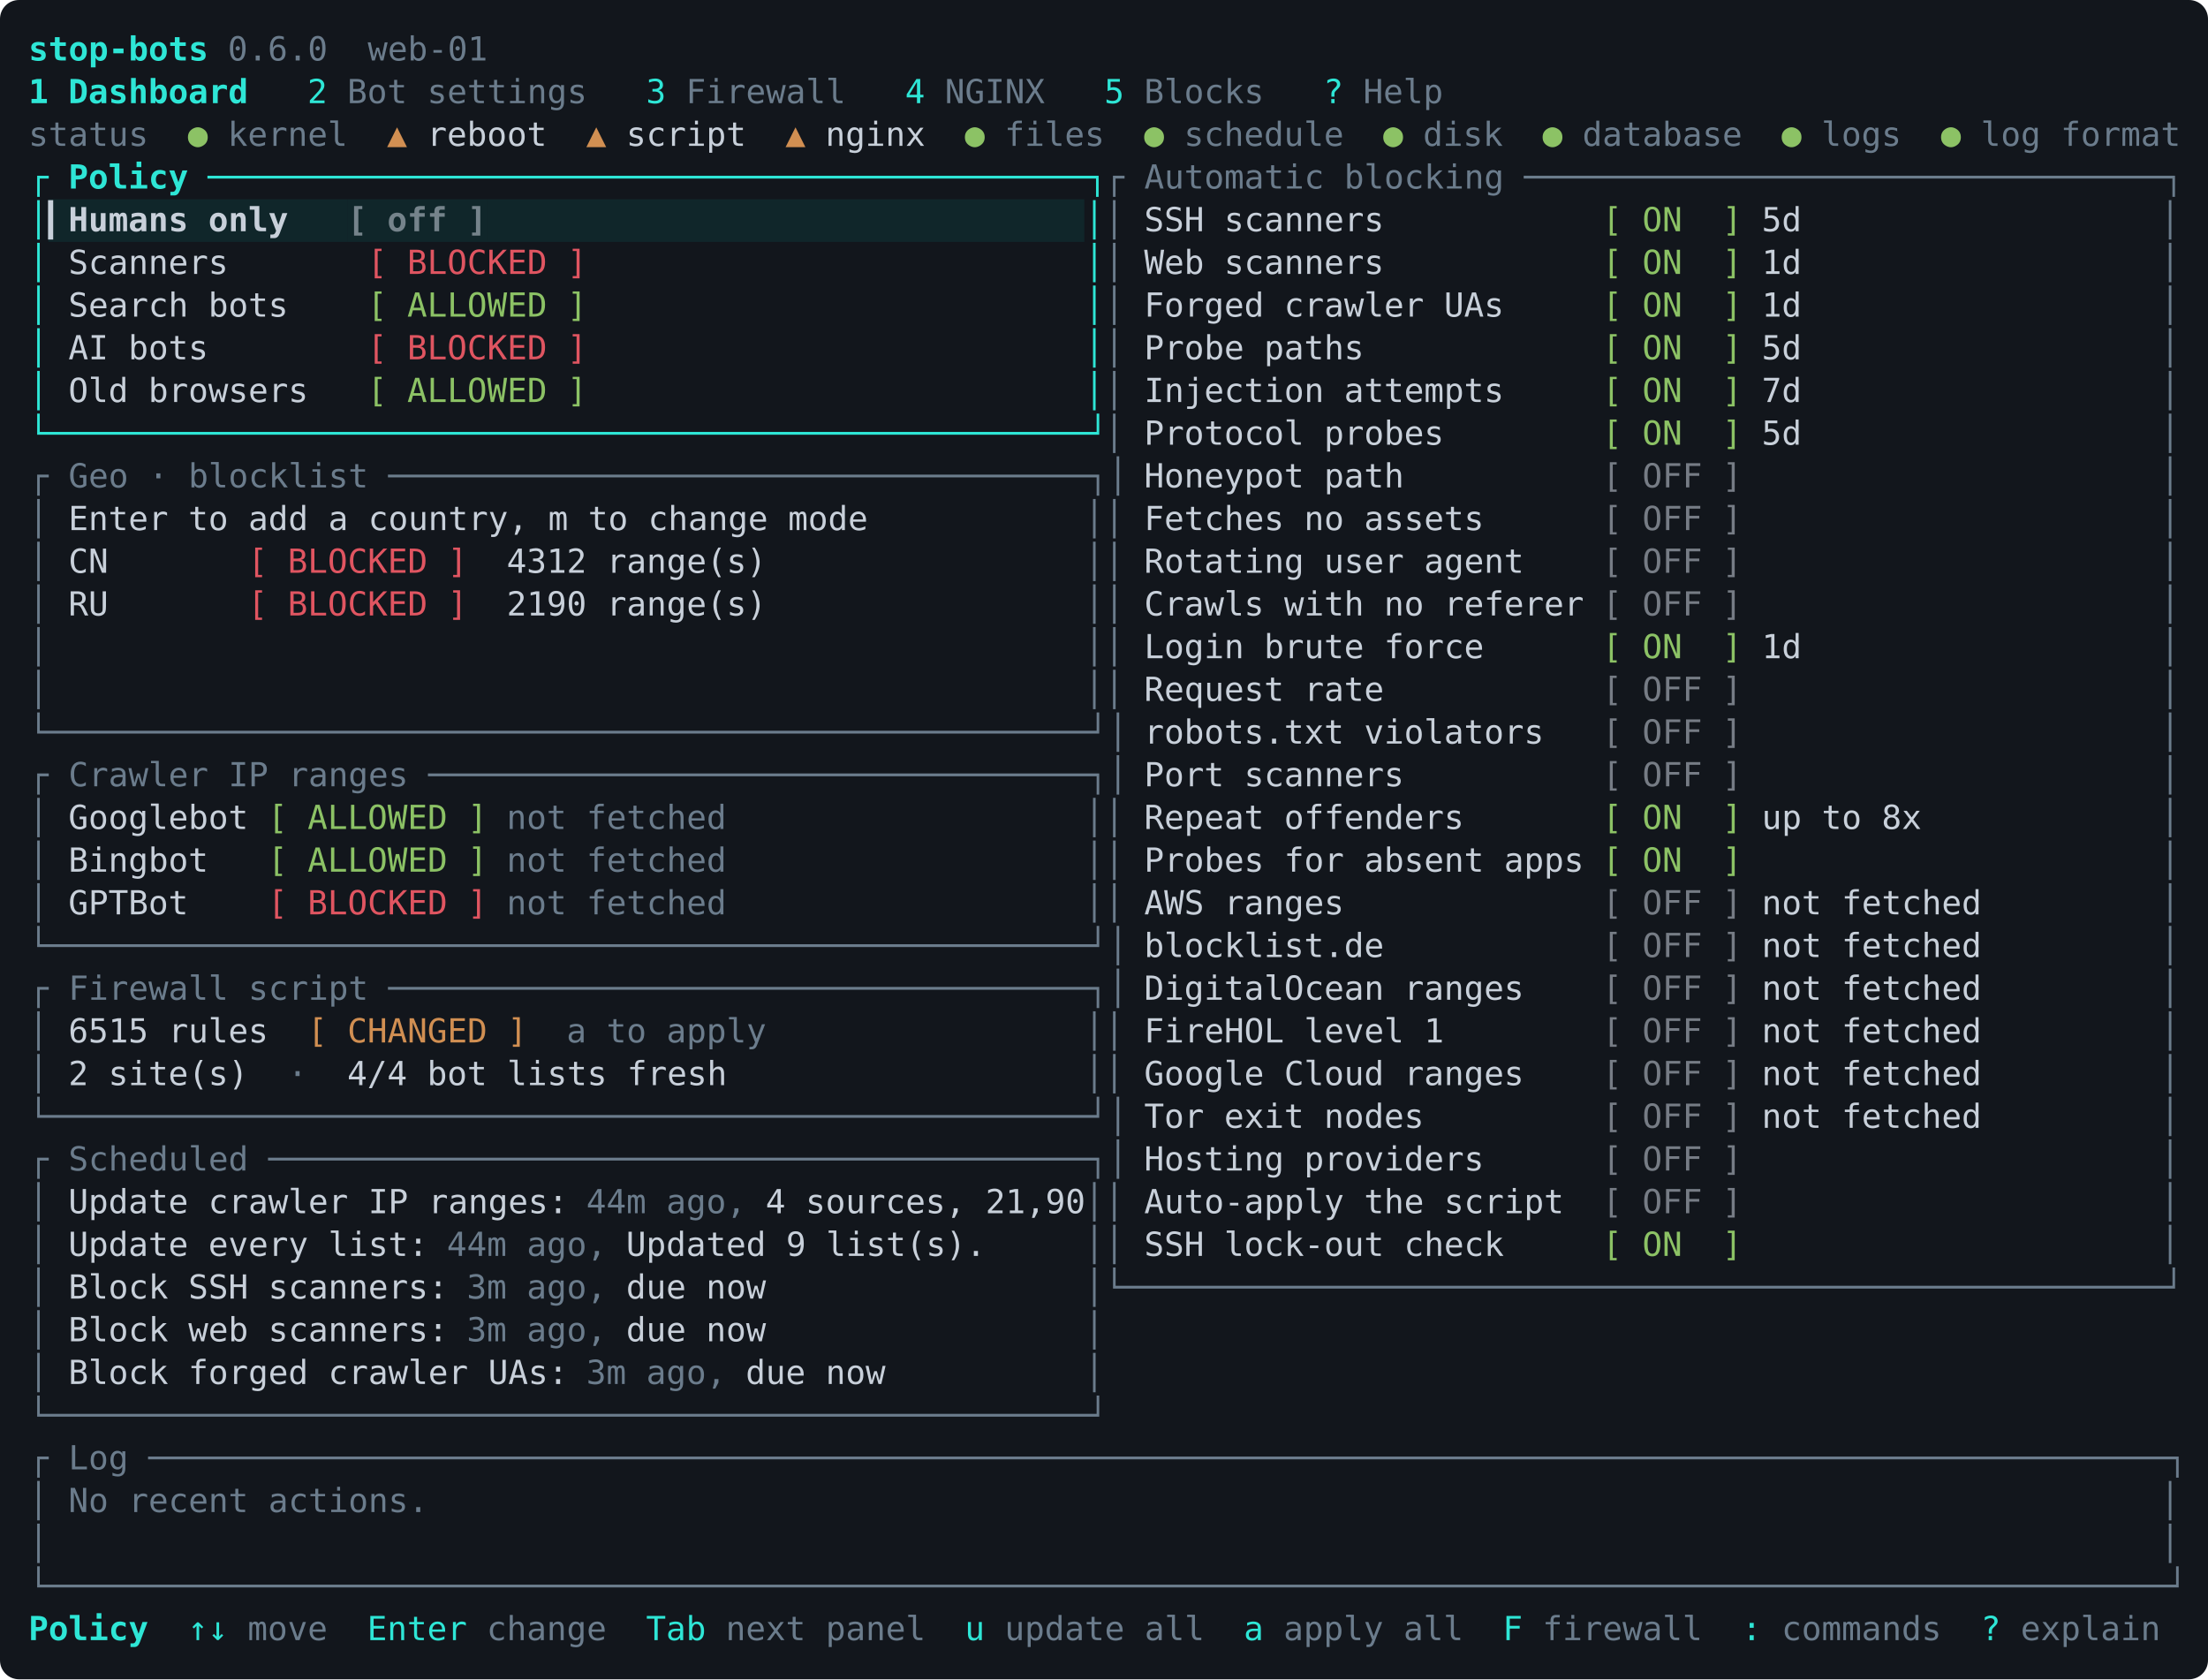
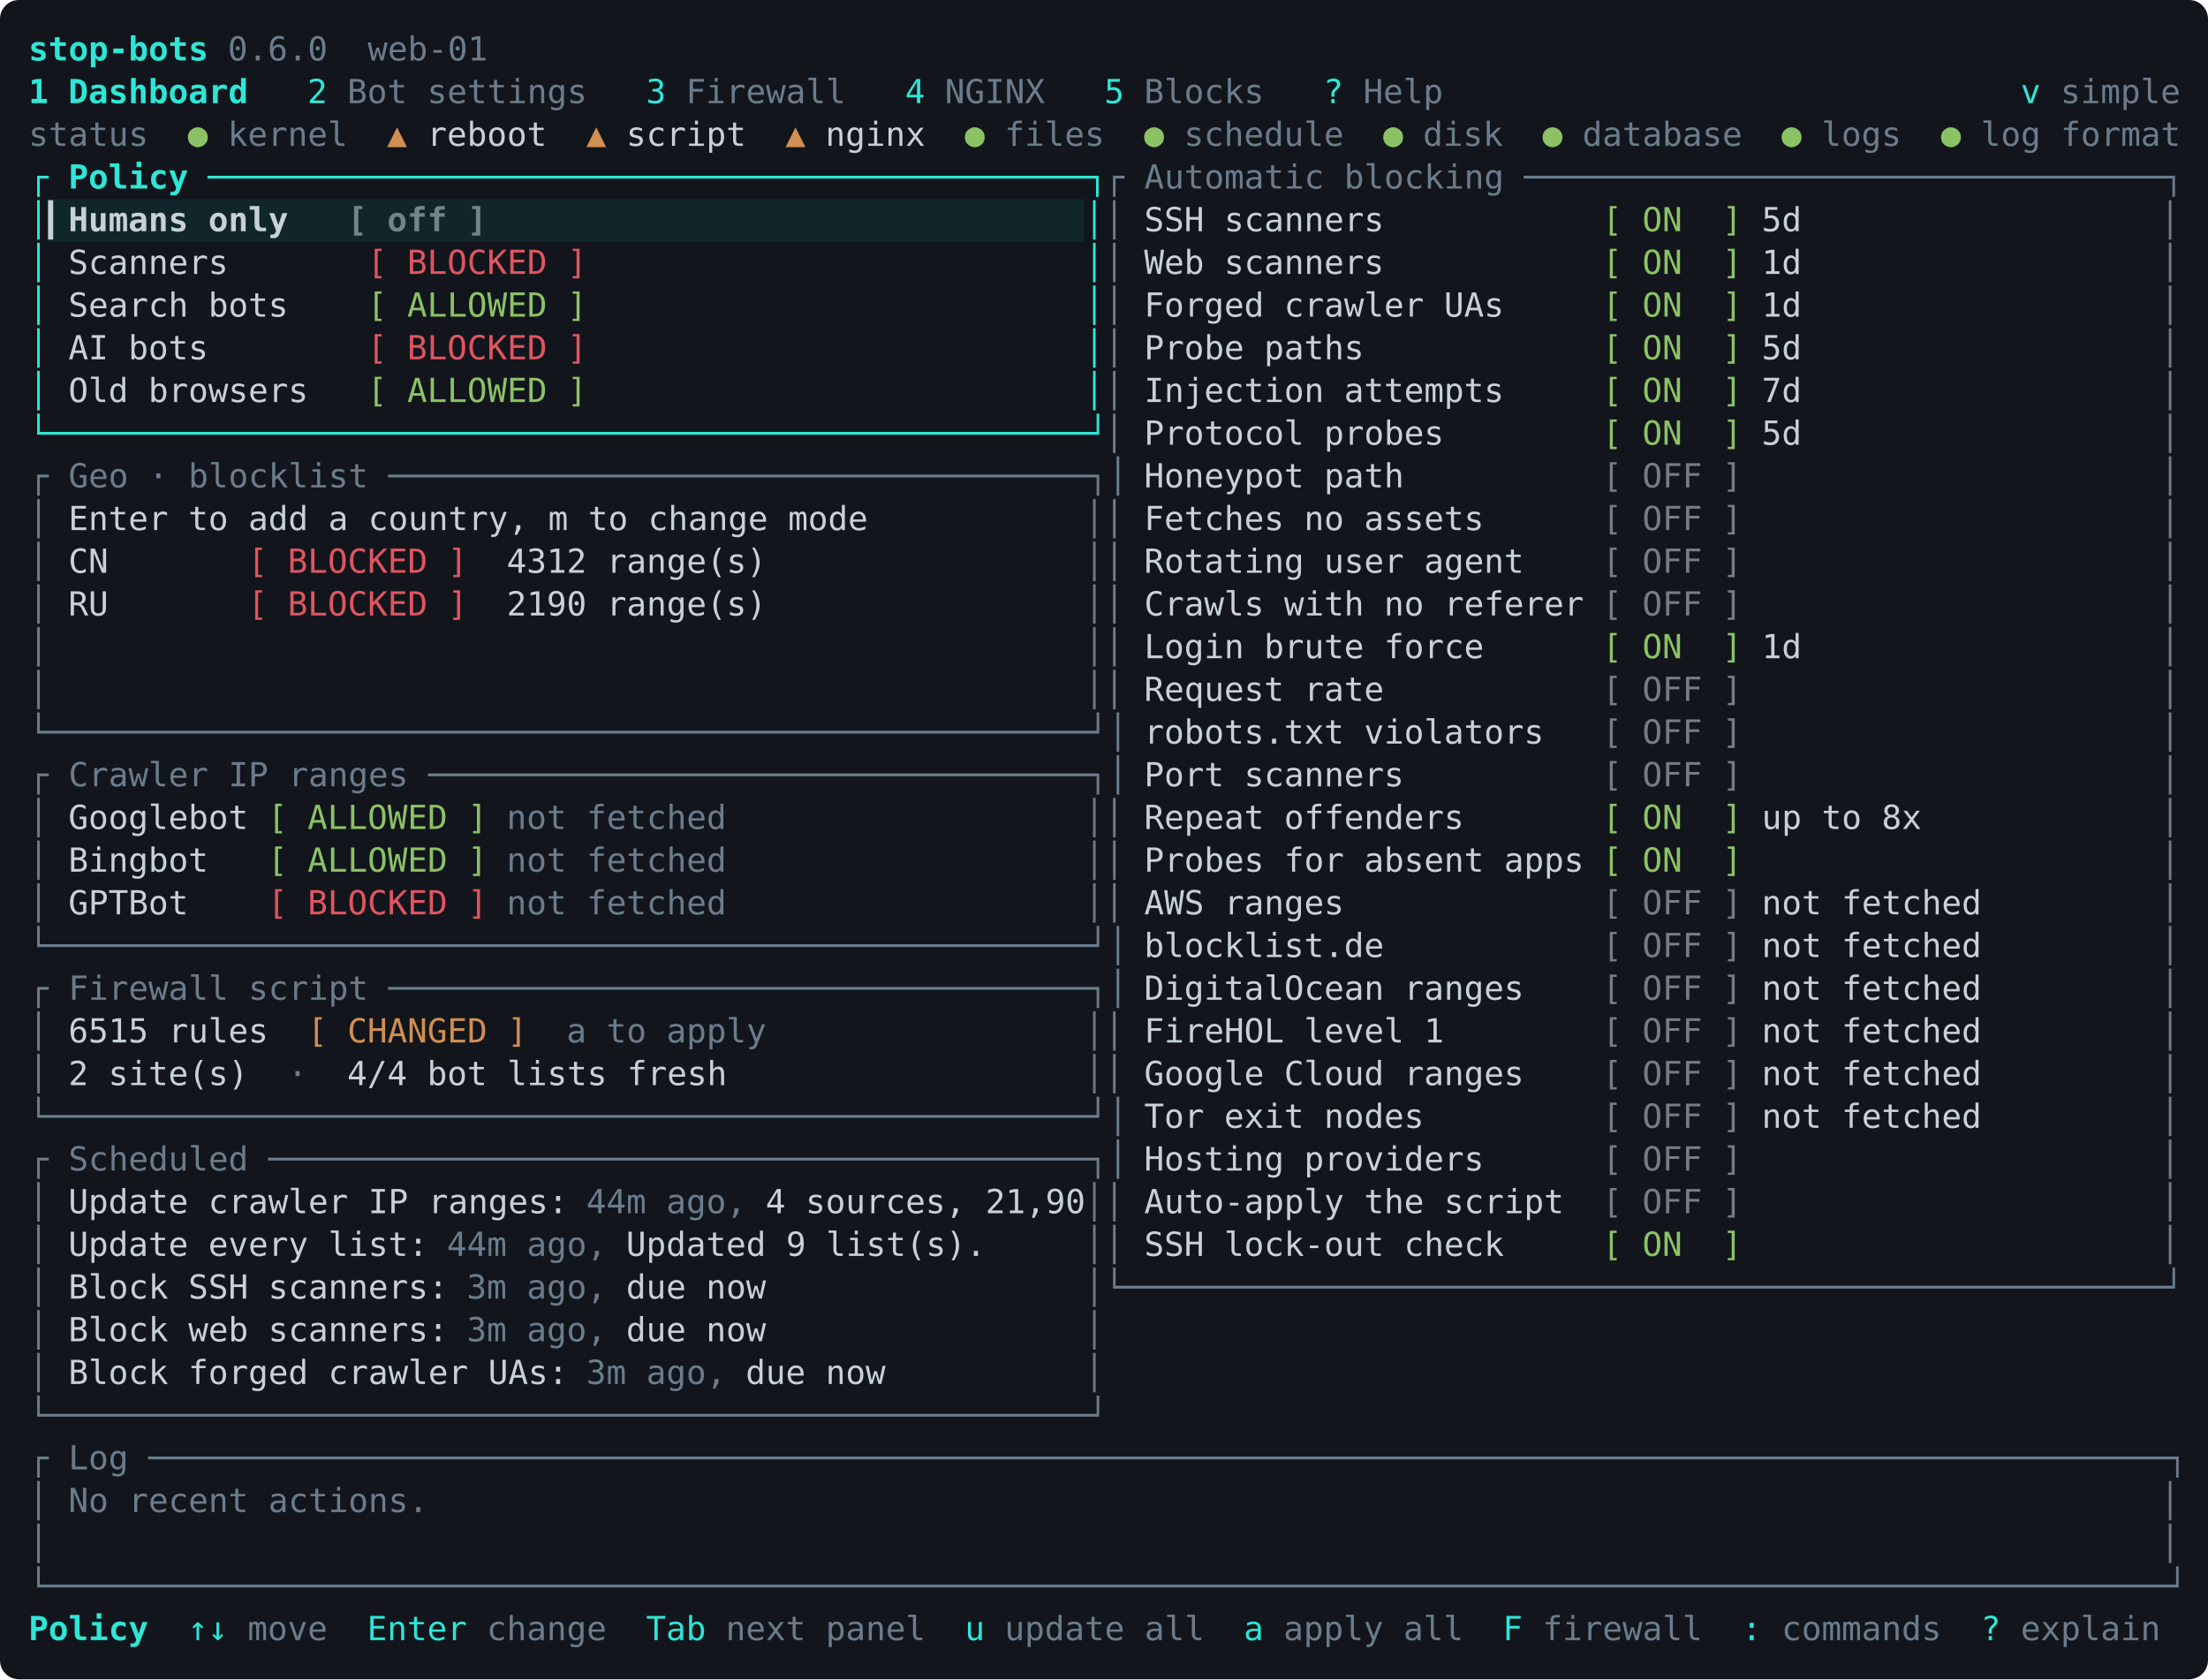
<svg xmlns="http://www.w3.org/2000/svg" viewBox="0 0 931 708" width="931" height="708" font-family="ui-monospace,SFMono-Regular,Menlo,Consolas,'DejaVu Sans Mono',monospace" font-size="14">
  <rect width="100%" height="100%" rx="8" fill="#12161c" />
  <rect x="20.4" y="84.0" width="126.0" height="18.0" fill="#10262a" />
  <rect x="146.4" y="84.0" width="58.8" height="18.0" fill="#10262a" />
  <rect x="205.2" y="84.0" width="252.0" height="18.0" fill="#10262a" />
  <text x="12.0" y="25.5" fill="#2ee6d6" textLength="75.6" lengthAdjust="spacingAndGlyphs" xml:space="preserve" font-weight="bold">stop-bots</text>
  <text x="87.6" y="25.5" fill="#6b7c8c" textLength="117.6" lengthAdjust="spacingAndGlyphs" xml:space="preserve"> 0.6.0  web-01</text>
  <text x="12.0" y="43.5" fill="#2ee6d6" textLength="8.4" lengthAdjust="spacingAndGlyphs" xml:space="preserve" font-weight="bold">1</text>
  <text x="28.8" y="43.5" fill="#2ee6d6" textLength="75.6" lengthAdjust="spacingAndGlyphs" xml:space="preserve" font-weight="bold">Dashboard</text>
  <text x="129.6" y="43.5" fill="#2ee6d6" textLength="8.4" lengthAdjust="spacingAndGlyphs" xml:space="preserve">2</text>
  <text x="146.4" y="43.5" fill="#6b7c8c" textLength="100.8" lengthAdjust="spacingAndGlyphs" xml:space="preserve">Bot settings</text>
  <text x="272.4" y="43.5" fill="#2ee6d6" textLength="8.4" lengthAdjust="spacingAndGlyphs" xml:space="preserve">3</text>
  <text x="289.2" y="43.5" fill="#6b7c8c" textLength="67.2" lengthAdjust="spacingAndGlyphs" xml:space="preserve">Firewall</text>
  <text x="381.6" y="43.5" fill="#2ee6d6" textLength="8.4" lengthAdjust="spacingAndGlyphs" xml:space="preserve">4</text>
  <text x="398.4" y="43.5" fill="#6b7c8c" textLength="42.0" lengthAdjust="spacingAndGlyphs" xml:space="preserve">NGINX</text>
  <text x="465.6" y="43.5" fill="#2ee6d6" textLength="8.4" lengthAdjust="spacingAndGlyphs" xml:space="preserve">5</text>
  <text x="482.4" y="43.5" fill="#6b7c8c" textLength="50.4" lengthAdjust="spacingAndGlyphs" xml:space="preserve">Blocks</text>
  <text x="558.0" y="43.5" fill="#2ee6d6" textLength="8.4" lengthAdjust="spacingAndGlyphs" xml:space="preserve">?</text>
  <text x="574.8" y="43.5" fill="#6b7c8c" textLength="33.6" lengthAdjust="spacingAndGlyphs" xml:space="preserve">Help</text>
+   <text x="852.0" y="43.5" fill="#2ee6d6" textLength="8.4" lengthAdjust="spacingAndGlyphs" xml:space="preserve">v</text>
+   <text x="860.4" y="43.5" fill="#6b7c8c" textLength="58.8" lengthAdjust="spacingAndGlyphs" xml:space="preserve"> simple</text>
  <text x="12.0" y="61.5" fill="#6b7c8c" textLength="50.4" lengthAdjust="spacingAndGlyphs" xml:space="preserve">status</text>
  <text x="79.2" y="61.5" fill="#8cc265" textLength="8.4" lengthAdjust="spacingAndGlyphs" xml:space="preserve">●</text>
  <text x="96.0" y="61.5" fill="#6b7c8c" textLength="50.4" lengthAdjust="spacingAndGlyphs" xml:space="preserve">kernel</text>
  <text x="163.2" y="61.5" fill="#d18f52" textLength="8.4" lengthAdjust="spacingAndGlyphs" xml:space="preserve">▲</text>
  <text x="171.6" y="61.5" fill="#c8d0da" textLength="75.6" lengthAdjust="spacingAndGlyphs" xml:space="preserve"> reboot  </text>
  <text x="247.2" y="61.5" fill="#d18f52" textLength="8.4" lengthAdjust="spacingAndGlyphs" xml:space="preserve">▲</text>
  <text x="255.6" y="61.5" fill="#c8d0da" textLength="75.6" lengthAdjust="spacingAndGlyphs" xml:space="preserve"> script  </text>
  <text x="331.2" y="61.5" fill="#d18f52" textLength="8.4" lengthAdjust="spacingAndGlyphs" xml:space="preserve">▲</text>
  <text x="339.6" y="61.5" fill="#c8d0da" textLength="67.2" lengthAdjust="spacingAndGlyphs" xml:space="preserve"> nginx  </text>
  <text x="406.8" y="61.5" fill="#8cc265" textLength="8.4" lengthAdjust="spacingAndGlyphs" xml:space="preserve">●</text>
  <text x="423.6" y="61.5" fill="#6b7c8c" textLength="42.0" lengthAdjust="spacingAndGlyphs" xml:space="preserve">files</text>
  <text x="482.4" y="61.5" fill="#8cc265" textLength="8.4" lengthAdjust="spacingAndGlyphs" xml:space="preserve">●</text>
  <text x="499.2" y="61.5" fill="#6b7c8c" textLength="67.2" lengthAdjust="spacingAndGlyphs" xml:space="preserve">schedule</text>
  <text x="583.2" y="61.5" fill="#8cc265" textLength="8.4" lengthAdjust="spacingAndGlyphs" xml:space="preserve">●</text>
  <text x="600.0" y="61.5" fill="#6b7c8c" textLength="33.6" lengthAdjust="spacingAndGlyphs" xml:space="preserve">disk</text>
  <text x="650.4" y="61.5" fill="#8cc265" textLength="8.4" lengthAdjust="spacingAndGlyphs" xml:space="preserve">●</text>
  <text x="667.2" y="61.5" fill="#6b7c8c" textLength="67.2" lengthAdjust="spacingAndGlyphs" xml:space="preserve">database</text>
  <text x="751.2" y="61.5" fill="#8cc265" textLength="8.4" lengthAdjust="spacingAndGlyphs" xml:space="preserve">●</text>
  <text x="768.0" y="61.5" fill="#6b7c8c" textLength="33.6" lengthAdjust="spacingAndGlyphs" xml:space="preserve">logs</text>
  <text x="818.4" y="61.5" fill="#8cc265" textLength="8.4" lengthAdjust="spacingAndGlyphs" xml:space="preserve">●</text>
  <text x="835.2" y="61.5" fill="#6b7c8c" textLength="84.0" lengthAdjust="spacingAndGlyphs" xml:space="preserve">log format</text>
  <text x="12.0" y="79.5" fill="#2ee6d6" textLength="8.4" lengthAdjust="spacingAndGlyphs" xml:space="preserve">┌</text>
  <text x="20.4" y="79.5" fill="#2ee6d6" textLength="67.2" lengthAdjust="spacingAndGlyphs" xml:space="preserve" font-weight="bold"> Policy </text>
  <text x="87.6" y="79.5" fill="#2ee6d6" textLength="378.0" lengthAdjust="spacingAndGlyphs" xml:space="preserve">────────────────────────────────────────────┐</text>
  <text x="465.6" y="79.5" fill="#6b7c8c" textLength="453.6" lengthAdjust="spacingAndGlyphs" xml:space="preserve">┌ Automatic blocking ────────────────────────────────┐</text>
  <text x="12.0" y="97.5" fill="#2ee6d6" textLength="8.4" lengthAdjust="spacingAndGlyphs" xml:space="preserve">│</text>
  <text x="20.4" y="97.5" fill="#c8d0da" textLength="126.0" lengthAdjust="spacingAndGlyphs" xml:space="preserve" font-weight="bold">▎Humans only   </text>
  <text x="146.4" y="97.5" fill="#c8d0da" textLength="58.8" lengthAdjust="spacingAndGlyphs" xml:space="preserve" font-weight="bold" opacity="0.55">[ off ]</text>
  <text x="457.2" y="97.5" fill="#2ee6d6" textLength="8.4" lengthAdjust="spacingAndGlyphs" xml:space="preserve">│</text>
  <text x="465.6" y="97.5" fill="#6b7c8c" textLength="8.4" lengthAdjust="spacingAndGlyphs" xml:space="preserve">│</text>
  <text x="474.0" y="97.5" fill="#c8d0da" textLength="201.6" lengthAdjust="spacingAndGlyphs" xml:space="preserve"> SSH scanners           </text>
  <text x="675.6" y="97.5" fill="#8cc265" textLength="58.8" lengthAdjust="spacingAndGlyphs" xml:space="preserve">[ ON  ]</text>
  <text x="734.4" y="97.5" fill="#c8d0da" textLength="176.4" lengthAdjust="spacingAndGlyphs" xml:space="preserve"> 5d                  </text>
  <text x="910.8" y="97.5" fill="#6b7c8c" textLength="8.4" lengthAdjust="spacingAndGlyphs" xml:space="preserve">│</text>
  <text x="12.0" y="115.5" fill="#2ee6d6" textLength="8.4" lengthAdjust="spacingAndGlyphs" xml:space="preserve">│</text>
  <text x="20.4" y="115.5" fill="#c8d0da" textLength="126.0" lengthAdjust="spacingAndGlyphs" xml:space="preserve"> Scanners      </text>
  <text x="146.4" y="115.5" fill="#e05561" textLength="109.2" lengthAdjust="spacingAndGlyphs" xml:space="preserve"> [ BLOCKED ] </text>
  <text x="457.2" y="115.5" fill="#2ee6d6" textLength="8.4" lengthAdjust="spacingAndGlyphs" xml:space="preserve">│</text>
  <text x="465.6" y="115.5" fill="#6b7c8c" textLength="8.4" lengthAdjust="spacingAndGlyphs" xml:space="preserve">│</text>
  <text x="474.0" y="115.5" fill="#c8d0da" textLength="201.6" lengthAdjust="spacingAndGlyphs" xml:space="preserve"> Web scanners           </text>
  <text x="675.6" y="115.5" fill="#8cc265" textLength="58.8" lengthAdjust="spacingAndGlyphs" xml:space="preserve">[ ON  ]</text>
  <text x="734.4" y="115.5" fill="#c8d0da" textLength="176.4" lengthAdjust="spacingAndGlyphs" xml:space="preserve"> 1d                  </text>
  <text x="910.8" y="115.5" fill="#6b7c8c" textLength="8.4" lengthAdjust="spacingAndGlyphs" xml:space="preserve">│</text>
  <text x="12.0" y="133.5" fill="#2ee6d6" textLength="8.4" lengthAdjust="spacingAndGlyphs" xml:space="preserve">│</text>
  <text x="20.4" y="133.5" fill="#c8d0da" textLength="126.0" lengthAdjust="spacingAndGlyphs" xml:space="preserve"> Search bots   </text>
  <text x="146.4" y="133.5" fill="#8cc265" textLength="109.2" lengthAdjust="spacingAndGlyphs" xml:space="preserve"> [ ALLOWED ] </text>
  <text x="457.2" y="133.5" fill="#2ee6d6" textLength="8.4" lengthAdjust="spacingAndGlyphs" xml:space="preserve">│</text>
  <text x="465.6" y="133.5" fill="#6b7c8c" textLength="8.4" lengthAdjust="spacingAndGlyphs" xml:space="preserve">│</text>
  <text x="474.0" y="133.5" fill="#c8d0da" textLength="201.6" lengthAdjust="spacingAndGlyphs" xml:space="preserve"> Forged crawler UAs     </text>
  <text x="675.6" y="133.5" fill="#8cc265" textLength="58.8" lengthAdjust="spacingAndGlyphs" xml:space="preserve">[ ON  ]</text>
  <text x="734.4" y="133.5" fill="#c8d0da" textLength="176.4" lengthAdjust="spacingAndGlyphs" xml:space="preserve"> 1d                  </text>
  <text x="910.8" y="133.5" fill="#6b7c8c" textLength="8.4" lengthAdjust="spacingAndGlyphs" xml:space="preserve">│</text>
  <text x="12.0" y="151.5" fill="#2ee6d6" textLength="8.4" lengthAdjust="spacingAndGlyphs" xml:space="preserve">│</text>
  <text x="20.4" y="151.5" fill="#c8d0da" textLength="126.0" lengthAdjust="spacingAndGlyphs" xml:space="preserve"> AI bots       </text>
  <text x="146.4" y="151.5" fill="#e05561" textLength="109.2" lengthAdjust="spacingAndGlyphs" xml:space="preserve"> [ BLOCKED ] </text>
  <text x="457.2" y="151.5" fill="#2ee6d6" textLength="8.4" lengthAdjust="spacingAndGlyphs" xml:space="preserve">│</text>
  <text x="465.6" y="151.5" fill="#6b7c8c" textLength="8.4" lengthAdjust="spacingAndGlyphs" xml:space="preserve">│</text>
  <text x="474.0" y="151.5" fill="#c8d0da" textLength="201.6" lengthAdjust="spacingAndGlyphs" xml:space="preserve"> Probe paths            </text>
  <text x="675.6" y="151.5" fill="#8cc265" textLength="58.8" lengthAdjust="spacingAndGlyphs" xml:space="preserve">[ ON  ]</text>
  <text x="734.4" y="151.5" fill="#c8d0da" textLength="176.4" lengthAdjust="spacingAndGlyphs" xml:space="preserve"> 5d                  </text>
  <text x="910.8" y="151.5" fill="#6b7c8c" textLength="8.4" lengthAdjust="spacingAndGlyphs" xml:space="preserve">│</text>
  <text x="12.0" y="169.5" fill="#2ee6d6" textLength="8.4" lengthAdjust="spacingAndGlyphs" xml:space="preserve">│</text>
  <text x="20.4" y="169.5" fill="#c8d0da" textLength="126.0" lengthAdjust="spacingAndGlyphs" xml:space="preserve"> Old browsers  </text>
  <text x="146.4" y="169.5" fill="#8cc265" textLength="109.2" lengthAdjust="spacingAndGlyphs" xml:space="preserve"> [ ALLOWED ] </text>
  <text x="457.2" y="169.5" fill="#2ee6d6" textLength="8.4" lengthAdjust="spacingAndGlyphs" xml:space="preserve">│</text>
  <text x="465.6" y="169.5" fill="#6b7c8c" textLength="8.4" lengthAdjust="spacingAndGlyphs" xml:space="preserve">│</text>
  <text x="474.0" y="169.5" fill="#c8d0da" textLength="201.6" lengthAdjust="spacingAndGlyphs" xml:space="preserve"> Injection attempts     </text>
  <text x="675.6" y="169.5" fill="#8cc265" textLength="58.8" lengthAdjust="spacingAndGlyphs" xml:space="preserve">[ ON  ]</text>
  <text x="734.4" y="169.5" fill="#c8d0da" textLength="176.4" lengthAdjust="spacingAndGlyphs" xml:space="preserve"> 7d                  </text>
  <text x="910.8" y="169.5" fill="#6b7c8c" textLength="8.4" lengthAdjust="spacingAndGlyphs" xml:space="preserve">│</text>
  <text x="12.0" y="187.5" fill="#2ee6d6" textLength="453.6" lengthAdjust="spacingAndGlyphs" xml:space="preserve">└────────────────────────────────────────────────────┘</text>
  <text x="465.6" y="187.5" fill="#6b7c8c" textLength="8.4" lengthAdjust="spacingAndGlyphs" xml:space="preserve">│</text>
  <text x="474.0" y="187.5" fill="#c8d0da" textLength="201.6" lengthAdjust="spacingAndGlyphs" xml:space="preserve"> Protocol probes        </text>
  <text x="675.6" y="187.5" fill="#8cc265" textLength="58.8" lengthAdjust="spacingAndGlyphs" xml:space="preserve">[ ON  ]</text>
  <text x="734.4" y="187.5" fill="#c8d0da" textLength="176.4" lengthAdjust="spacingAndGlyphs" xml:space="preserve"> 5d                  </text>
  <text x="910.8" y="187.5" fill="#6b7c8c" textLength="8.4" lengthAdjust="spacingAndGlyphs" xml:space="preserve">│</text>
  <text x="12.0" y="205.5" fill="#6b7c8c" textLength="462.0" lengthAdjust="spacingAndGlyphs" xml:space="preserve">┌ Geo · blocklist ───────────────────────────────────┐│</text>
  <text x="474.0" y="205.5" fill="#c8d0da" textLength="201.6" lengthAdjust="spacingAndGlyphs" xml:space="preserve"> Honeypot path          </text>
  <text x="675.6" y="205.5" fill="#c8d0da" textLength="58.8" lengthAdjust="spacingAndGlyphs" xml:space="preserve" opacity="0.55">[ OFF ]</text>
  <text x="910.8" y="205.5" fill="#6b7c8c" textLength="8.4" lengthAdjust="spacingAndGlyphs" xml:space="preserve">│</text>
  <text x="12.0" y="223.5" fill="#6b7c8c" textLength="8.4" lengthAdjust="spacingAndGlyphs" xml:space="preserve">│</text>
  <text x="20.4" y="223.5" fill="#c8d0da" textLength="436.8" lengthAdjust="spacingAndGlyphs" xml:space="preserve"> Enter to add a country, m to change mode           </text>
  <text x="457.2" y="223.5" fill="#6b7c8c" textLength="16.8" lengthAdjust="spacingAndGlyphs" xml:space="preserve">││</text>
  <text x="474.0" y="223.5" fill="#c8d0da" textLength="201.6" lengthAdjust="spacingAndGlyphs" xml:space="preserve"> Fetches no assets      </text>
  <text x="675.6" y="223.5" fill="#c8d0da" textLength="58.8" lengthAdjust="spacingAndGlyphs" xml:space="preserve" opacity="0.55">[ OFF ]</text>
  <text x="910.8" y="223.5" fill="#6b7c8c" textLength="8.4" lengthAdjust="spacingAndGlyphs" xml:space="preserve">│</text>
  <text x="12.0" y="241.5" fill="#6b7c8c" textLength="8.4" lengthAdjust="spacingAndGlyphs" xml:space="preserve">│</text>
  <text x="20.4" y="241.5" fill="#c8d0da" textLength="75.6" lengthAdjust="spacingAndGlyphs" xml:space="preserve"> CN      </text>
  <text x="96.0" y="241.5" fill="#e05561" textLength="109.2" lengthAdjust="spacingAndGlyphs" xml:space="preserve"> [ BLOCKED ] </text>
  <text x="205.2" y="241.5" fill="#c8d0da" textLength="252.0" lengthAdjust="spacingAndGlyphs" xml:space="preserve"> 4312 range(s)                </text>
  <text x="457.2" y="241.5" fill="#6b7c8c" textLength="16.8" lengthAdjust="spacingAndGlyphs" xml:space="preserve">││</text>
  <text x="474.0" y="241.5" fill="#c8d0da" textLength="201.6" lengthAdjust="spacingAndGlyphs" xml:space="preserve"> Rotating user agent    </text>
  <text x="675.6" y="241.5" fill="#c8d0da" textLength="58.8" lengthAdjust="spacingAndGlyphs" xml:space="preserve" opacity="0.55">[ OFF ]</text>
  <text x="910.8" y="241.5" fill="#6b7c8c" textLength="8.4" lengthAdjust="spacingAndGlyphs" xml:space="preserve">│</text>
  <text x="12.0" y="259.5" fill="#6b7c8c" textLength="8.4" lengthAdjust="spacingAndGlyphs" xml:space="preserve">│</text>
  <text x="20.4" y="259.5" fill="#c8d0da" textLength="75.6" lengthAdjust="spacingAndGlyphs" xml:space="preserve"> RU      </text>
  <text x="96.0" y="259.5" fill="#e05561" textLength="109.2" lengthAdjust="spacingAndGlyphs" xml:space="preserve"> [ BLOCKED ] </text>
  <text x="205.2" y="259.5" fill="#c8d0da" textLength="252.0" lengthAdjust="spacingAndGlyphs" xml:space="preserve"> 2190 range(s)                </text>
  <text x="457.2" y="259.5" fill="#6b7c8c" textLength="16.8" lengthAdjust="spacingAndGlyphs" xml:space="preserve">││</text>
  <text x="474.0" y="259.5" fill="#c8d0da" textLength="201.6" lengthAdjust="spacingAndGlyphs" xml:space="preserve"> Crawls with no referer </text>
  <text x="675.6" y="259.5" fill="#c8d0da" textLength="58.8" lengthAdjust="spacingAndGlyphs" xml:space="preserve" opacity="0.55">[ OFF ]</text>
  <text x="910.8" y="259.5" fill="#6b7c8c" textLength="8.4" lengthAdjust="spacingAndGlyphs" xml:space="preserve">│</text>
  <text x="12.0" y="277.5" fill="#6b7c8c" textLength="8.4" lengthAdjust="spacingAndGlyphs" xml:space="preserve">│</text>
  <text x="457.2" y="277.5" fill="#6b7c8c" textLength="16.8" lengthAdjust="spacingAndGlyphs" xml:space="preserve">││</text>
  <text x="474.0" y="277.5" fill="#c8d0da" textLength="201.6" lengthAdjust="spacingAndGlyphs" xml:space="preserve"> Login brute force      </text>
  <text x="675.6" y="277.5" fill="#8cc265" textLength="58.8" lengthAdjust="spacingAndGlyphs" xml:space="preserve">[ ON  ]</text>
  <text x="734.4" y="277.5" fill="#c8d0da" textLength="176.4" lengthAdjust="spacingAndGlyphs" xml:space="preserve"> 1d                  </text>
  <text x="910.8" y="277.5" fill="#6b7c8c" textLength="8.4" lengthAdjust="spacingAndGlyphs" xml:space="preserve">│</text>
  <text x="12.0" y="295.5" fill="#6b7c8c" textLength="8.4" lengthAdjust="spacingAndGlyphs" xml:space="preserve">│</text>
  <text x="457.2" y="295.5" fill="#6b7c8c" textLength="16.8" lengthAdjust="spacingAndGlyphs" xml:space="preserve">││</text>
  <text x="474.0" y="295.5" fill="#c8d0da" textLength="201.6" lengthAdjust="spacingAndGlyphs" xml:space="preserve"> Request rate           </text>
  <text x="675.6" y="295.5" fill="#c8d0da" textLength="58.8" lengthAdjust="spacingAndGlyphs" xml:space="preserve" opacity="0.55">[ OFF ]</text>
  <text x="910.8" y="295.5" fill="#6b7c8c" textLength="8.4" lengthAdjust="spacingAndGlyphs" xml:space="preserve">│</text>
  <text x="12.0" y="313.5" fill="#6b7c8c" textLength="462.0" lengthAdjust="spacingAndGlyphs" xml:space="preserve">└────────────────────────────────────────────────────┘│</text>
  <text x="474.0" y="313.5" fill="#c8d0da" textLength="201.6" lengthAdjust="spacingAndGlyphs" xml:space="preserve"> robots.txt violators   </text>
  <text x="675.6" y="313.5" fill="#c8d0da" textLength="58.8" lengthAdjust="spacingAndGlyphs" xml:space="preserve" opacity="0.55">[ OFF ]</text>
  <text x="910.8" y="313.5" fill="#6b7c8c" textLength="8.4" lengthAdjust="spacingAndGlyphs" xml:space="preserve">│</text>
  <text x="12.0" y="331.5" fill="#6b7c8c" textLength="462.0" lengthAdjust="spacingAndGlyphs" xml:space="preserve">┌ Crawler IP ranges ─────────────────────────────────┐│</text>
  <text x="474.0" y="331.5" fill="#c8d0da" textLength="201.6" lengthAdjust="spacingAndGlyphs" xml:space="preserve"> Port scanners          </text>
  <text x="675.6" y="331.5" fill="#c8d0da" textLength="58.8" lengthAdjust="spacingAndGlyphs" xml:space="preserve" opacity="0.55">[ OFF ]</text>
  <text x="910.8" y="331.5" fill="#6b7c8c" textLength="8.4" lengthAdjust="spacingAndGlyphs" xml:space="preserve">│</text>
  <text x="12.0" y="349.5" fill="#6b7c8c" textLength="8.4" lengthAdjust="spacingAndGlyphs" xml:space="preserve">│</text>
  <text x="20.4" y="349.5" fill="#c8d0da" textLength="84.0" lengthAdjust="spacingAndGlyphs" xml:space="preserve"> Googlebot</text>
  <text x="104.4" y="349.5" fill="#8cc265" textLength="109.2" lengthAdjust="spacingAndGlyphs" xml:space="preserve"> [ ALLOWED ] </text>
  <text x="213.6" y="349.5" fill="#6b7c8c" textLength="92.4" lengthAdjust="spacingAndGlyphs" xml:space="preserve">not fetched</text>
  <text x="457.2" y="349.5" fill="#6b7c8c" textLength="16.8" lengthAdjust="spacingAndGlyphs" xml:space="preserve">││</text>
  <text x="474.0" y="349.5" fill="#c8d0da" textLength="201.6" lengthAdjust="spacingAndGlyphs" xml:space="preserve"> Repeat offenders       </text>
  <text x="675.6" y="349.5" fill="#8cc265" textLength="58.8" lengthAdjust="spacingAndGlyphs" xml:space="preserve">[ ON  ]</text>
  <text x="734.4" y="349.5" fill="#c8d0da" textLength="176.4" lengthAdjust="spacingAndGlyphs" xml:space="preserve"> up to 8x            </text>
  <text x="910.8" y="349.5" fill="#6b7c8c" textLength="8.4" lengthAdjust="spacingAndGlyphs" xml:space="preserve">│</text>
  <text x="12.0" y="367.5" fill="#6b7c8c" textLength="8.4" lengthAdjust="spacingAndGlyphs" xml:space="preserve">│</text>
  <text x="20.4" y="367.5" fill="#c8d0da" textLength="84.0" lengthAdjust="spacingAndGlyphs" xml:space="preserve"> Bingbot  </text>
  <text x="104.4" y="367.5" fill="#8cc265" textLength="109.2" lengthAdjust="spacingAndGlyphs" xml:space="preserve"> [ ALLOWED ] </text>
  <text x="213.6" y="367.5" fill="#6b7c8c" textLength="92.4" lengthAdjust="spacingAndGlyphs" xml:space="preserve">not fetched</text>
  <text x="457.2" y="367.5" fill="#6b7c8c" textLength="16.8" lengthAdjust="spacingAndGlyphs" xml:space="preserve">││</text>
  <text x="474.0" y="367.5" fill="#c8d0da" textLength="201.6" lengthAdjust="spacingAndGlyphs" xml:space="preserve"> Probes for absent apps </text>
  <text x="675.6" y="367.5" fill="#8cc265" textLength="58.8" lengthAdjust="spacingAndGlyphs" xml:space="preserve">[ ON  ]</text>
  <text x="910.8" y="367.5" fill="#6b7c8c" textLength="8.4" lengthAdjust="spacingAndGlyphs" xml:space="preserve">│</text>
  <text x="12.0" y="385.5" fill="#6b7c8c" textLength="8.4" lengthAdjust="spacingAndGlyphs" xml:space="preserve">│</text>
  <text x="20.4" y="385.5" fill="#c8d0da" textLength="84.0" lengthAdjust="spacingAndGlyphs" xml:space="preserve"> GPTBot   </text>
  <text x="104.4" y="385.5" fill="#e05561" textLength="109.2" lengthAdjust="spacingAndGlyphs" xml:space="preserve"> [ BLOCKED ] </text>
  <text x="213.6" y="385.5" fill="#6b7c8c" textLength="92.4" lengthAdjust="spacingAndGlyphs" xml:space="preserve">not fetched</text>
  <text x="457.2" y="385.5" fill="#6b7c8c" textLength="16.8" lengthAdjust="spacingAndGlyphs" xml:space="preserve">││</text>
  <text x="474.0" y="385.5" fill="#c8d0da" textLength="201.6" lengthAdjust="spacingAndGlyphs" xml:space="preserve"> AWS ranges             </text>
  <text x="675.6" y="385.5" fill="#c8d0da" textLength="58.8" lengthAdjust="spacingAndGlyphs" xml:space="preserve" opacity="0.55">[ OFF ]</text>
  <text x="734.4" y="385.5" fill="#c8d0da" textLength="176.4" lengthAdjust="spacingAndGlyphs" xml:space="preserve"> not fetched         </text>
  <text x="910.8" y="385.5" fill="#6b7c8c" textLength="8.4" lengthAdjust="spacingAndGlyphs" xml:space="preserve">│</text>
  <text x="12.0" y="403.5" fill="#6b7c8c" textLength="462.0" lengthAdjust="spacingAndGlyphs" xml:space="preserve">└────────────────────────────────────────────────────┘│</text>
  <text x="474.0" y="403.5" fill="#c8d0da" textLength="201.6" lengthAdjust="spacingAndGlyphs" xml:space="preserve"> blocklist.de           </text>
  <text x="675.6" y="403.5" fill="#c8d0da" textLength="58.8" lengthAdjust="spacingAndGlyphs" xml:space="preserve" opacity="0.55">[ OFF ]</text>
  <text x="734.4" y="403.5" fill="#c8d0da" textLength="176.4" lengthAdjust="spacingAndGlyphs" xml:space="preserve"> not fetched         </text>
  <text x="910.8" y="403.5" fill="#6b7c8c" textLength="8.4" lengthAdjust="spacingAndGlyphs" xml:space="preserve">│</text>
  <text x="12.0" y="421.5" fill="#6b7c8c" textLength="462.0" lengthAdjust="spacingAndGlyphs" xml:space="preserve">┌ Firewall script ───────────────────────────────────┐│</text>
  <text x="474.0" y="421.5" fill="#c8d0da" textLength="201.6" lengthAdjust="spacingAndGlyphs" xml:space="preserve"> DigitalOcean ranges    </text>
  <text x="675.6" y="421.5" fill="#c8d0da" textLength="58.8" lengthAdjust="spacingAndGlyphs" xml:space="preserve" opacity="0.55">[ OFF ]</text>
  <text x="734.4" y="421.5" fill="#c8d0da" textLength="176.4" lengthAdjust="spacingAndGlyphs" xml:space="preserve"> not fetched         </text>
  <text x="910.8" y="421.5" fill="#6b7c8c" textLength="8.4" lengthAdjust="spacingAndGlyphs" xml:space="preserve">│</text>
  <text x="12.0" y="439.5" fill="#6b7c8c" textLength="8.4" lengthAdjust="spacingAndGlyphs" xml:space="preserve">│</text>
  <text x="20.4" y="439.5" fill="#c8d0da" textLength="109.2" lengthAdjust="spacingAndGlyphs" xml:space="preserve"> 6515 rules  </text>
  <text x="129.6" y="439.5" fill="#d18f52" textLength="92.4" lengthAdjust="spacingAndGlyphs" xml:space="preserve">[ CHANGED ]</text>
  <text x="222.0" y="439.5" fill="#6b7c8c" textLength="100.8" lengthAdjust="spacingAndGlyphs" xml:space="preserve">  a to apply</text>
  <text x="457.2" y="439.5" fill="#6b7c8c" textLength="16.8" lengthAdjust="spacingAndGlyphs" xml:space="preserve">││</text>
  <text x="474.0" y="439.5" fill="#c8d0da" textLength="201.6" lengthAdjust="spacingAndGlyphs" xml:space="preserve"> FireHOL level 1        </text>
  <text x="675.6" y="439.5" fill="#c8d0da" textLength="58.8" lengthAdjust="spacingAndGlyphs" xml:space="preserve" opacity="0.55">[ OFF ]</text>
  <text x="734.4" y="439.5" fill="#c8d0da" textLength="176.4" lengthAdjust="spacingAndGlyphs" xml:space="preserve"> not fetched         </text>
  <text x="910.8" y="439.5" fill="#6b7c8c" textLength="8.4" lengthAdjust="spacingAndGlyphs" xml:space="preserve">│</text>
  <text x="12.0" y="457.5" fill="#6b7c8c" textLength="8.4" lengthAdjust="spacingAndGlyphs" xml:space="preserve">│</text>
  <text x="20.4" y="457.5" fill="#c8d0da" textLength="84.0" lengthAdjust="spacingAndGlyphs" xml:space="preserve"> 2 site(s)</text>
  <text x="104.4" y="457.5" fill="#6b7c8c" textLength="42.0" lengthAdjust="spacingAndGlyphs" xml:space="preserve">  ·  </text>
  <text x="146.4" y="457.5" fill="#c8d0da" textLength="310.8" lengthAdjust="spacingAndGlyphs" xml:space="preserve">4/4 bot lists fresh                  </text>
  <text x="457.2" y="457.5" fill="#6b7c8c" textLength="16.8" lengthAdjust="spacingAndGlyphs" xml:space="preserve">││</text>
  <text x="474.0" y="457.5" fill="#c8d0da" textLength="201.6" lengthAdjust="spacingAndGlyphs" xml:space="preserve"> Google Cloud ranges    </text>
  <text x="675.6" y="457.5" fill="#c8d0da" textLength="58.8" lengthAdjust="spacingAndGlyphs" xml:space="preserve" opacity="0.55">[ OFF ]</text>
  <text x="734.4" y="457.5" fill="#c8d0da" textLength="176.4" lengthAdjust="spacingAndGlyphs" xml:space="preserve"> not fetched         </text>
  <text x="910.8" y="457.5" fill="#6b7c8c" textLength="8.4" lengthAdjust="spacingAndGlyphs" xml:space="preserve">│</text>
  <text x="12.0" y="475.5" fill="#6b7c8c" textLength="462.0" lengthAdjust="spacingAndGlyphs" xml:space="preserve">└────────────────────────────────────────────────────┘│</text>
  <text x="474.0" y="475.5" fill="#c8d0da" textLength="201.6" lengthAdjust="spacingAndGlyphs" xml:space="preserve"> Tor exit nodes         </text>
  <text x="675.6" y="475.5" fill="#c8d0da" textLength="58.8" lengthAdjust="spacingAndGlyphs" xml:space="preserve" opacity="0.55">[ OFF ]</text>
  <text x="734.4" y="475.5" fill="#c8d0da" textLength="176.4" lengthAdjust="spacingAndGlyphs" xml:space="preserve"> not fetched         </text>
  <text x="910.8" y="475.5" fill="#6b7c8c" textLength="8.4" lengthAdjust="spacingAndGlyphs" xml:space="preserve">│</text>
  <text x="12.0" y="493.5" fill="#6b7c8c" textLength="462.0" lengthAdjust="spacingAndGlyphs" xml:space="preserve">┌ Scheduled ─────────────────────────────────────────┐│</text>
  <text x="474.0" y="493.5" fill="#c8d0da" textLength="201.6" lengthAdjust="spacingAndGlyphs" xml:space="preserve"> Hosting providers      </text>
  <text x="675.6" y="493.5" fill="#c8d0da" textLength="58.8" lengthAdjust="spacingAndGlyphs" xml:space="preserve" opacity="0.55">[ OFF ]</text>
  <text x="910.8" y="493.5" fill="#6b7c8c" textLength="8.4" lengthAdjust="spacingAndGlyphs" xml:space="preserve">│</text>
  <text x="12.0" y="511.5" fill="#6b7c8c" textLength="8.4" lengthAdjust="spacingAndGlyphs" xml:space="preserve">│</text>
  <text x="20.4" y="511.5" fill="#c8d0da" textLength="226.8" lengthAdjust="spacingAndGlyphs" xml:space="preserve"> Update crawler IP ranges: </text>
  <text x="247.2" y="511.5" fill="#6b7c8c" textLength="75.6" lengthAdjust="spacingAndGlyphs" xml:space="preserve">44m ago, </text>
  <text x="322.8" y="511.5" fill="#c8d0da" textLength="134.4" lengthAdjust="spacingAndGlyphs" xml:space="preserve">4 sources, 21,90</text>
  <text x="457.2" y="511.5" fill="#6b7c8c" textLength="16.8" lengthAdjust="spacingAndGlyphs" xml:space="preserve">││</text>
  <text x="474.0" y="511.5" fill="#c8d0da" textLength="201.6" lengthAdjust="spacingAndGlyphs" xml:space="preserve"> Auto-apply the script  </text>
  <text x="675.6" y="511.5" fill="#c8d0da" textLength="58.8" lengthAdjust="spacingAndGlyphs" xml:space="preserve" opacity="0.55">[ OFF ]</text>
  <text x="910.8" y="511.5" fill="#6b7c8c" textLength="8.4" lengthAdjust="spacingAndGlyphs" xml:space="preserve">│</text>
  <text x="12.0" y="529.5" fill="#6b7c8c" textLength="8.4" lengthAdjust="spacingAndGlyphs" xml:space="preserve">│</text>
  <text x="20.4" y="529.5" fill="#c8d0da" textLength="168.0" lengthAdjust="spacingAndGlyphs" xml:space="preserve"> Update every list: </text>
  <text x="188.4" y="529.5" fill="#6b7c8c" textLength="75.6" lengthAdjust="spacingAndGlyphs" xml:space="preserve">44m ago, </text>
  <text x="264.0" y="529.5" fill="#c8d0da" textLength="193.2" lengthAdjust="spacingAndGlyphs" xml:space="preserve">Updated 9 list(s).     </text>
  <text x="457.2" y="529.5" fill="#6b7c8c" textLength="16.8" lengthAdjust="spacingAndGlyphs" xml:space="preserve">││</text>
  <text x="474.0" y="529.5" fill="#c8d0da" textLength="201.6" lengthAdjust="spacingAndGlyphs" xml:space="preserve"> SSH lock-out check     </text>
  <text x="675.6" y="529.5" fill="#8cc265" textLength="58.8" lengthAdjust="spacingAndGlyphs" xml:space="preserve">[ ON  ]</text>
  <text x="910.8" y="529.5" fill="#6b7c8c" textLength="8.4" lengthAdjust="spacingAndGlyphs" xml:space="preserve">│</text>
  <text x="12.0" y="547.5" fill="#6b7c8c" textLength="8.4" lengthAdjust="spacingAndGlyphs" xml:space="preserve">│</text>
  <text x="20.4" y="547.5" fill="#c8d0da" textLength="176.4" lengthAdjust="spacingAndGlyphs" xml:space="preserve"> Block SSH scanners: </text>
  <text x="196.8" y="547.5" fill="#6b7c8c" textLength="67.2" lengthAdjust="spacingAndGlyphs" xml:space="preserve">3m ago, </text>
  <text x="264.0" y="547.5" fill="#c8d0da" textLength="193.2" lengthAdjust="spacingAndGlyphs" xml:space="preserve">due now                </text>
  <text x="457.2" y="547.5" fill="#6b7c8c" textLength="462.0" lengthAdjust="spacingAndGlyphs" xml:space="preserve">│└────────────────────────────────────────────────────┘</text>
  <text x="12.0" y="565.5" fill="#6b7c8c" textLength="8.4" lengthAdjust="spacingAndGlyphs" xml:space="preserve">│</text>
  <text x="20.4" y="565.5" fill="#c8d0da" textLength="176.4" lengthAdjust="spacingAndGlyphs" xml:space="preserve"> Block web scanners: </text>
  <text x="196.8" y="565.5" fill="#6b7c8c" textLength="67.2" lengthAdjust="spacingAndGlyphs" xml:space="preserve">3m ago, </text>
  <text x="264.0" y="565.5" fill="#c8d0da" textLength="193.2" lengthAdjust="spacingAndGlyphs" xml:space="preserve">due now                </text>
  <text x="457.2" y="565.5" fill="#6b7c8c" textLength="8.4" lengthAdjust="spacingAndGlyphs" xml:space="preserve">│</text>
  <text x="12.0" y="583.5" fill="#6b7c8c" textLength="8.4" lengthAdjust="spacingAndGlyphs" xml:space="preserve">│</text>
  <text x="20.4" y="583.5" fill="#c8d0da" textLength="226.8" lengthAdjust="spacingAndGlyphs" xml:space="preserve"> Block forged crawler UAs: </text>
  <text x="247.2" y="583.5" fill="#6b7c8c" textLength="67.2" lengthAdjust="spacingAndGlyphs" xml:space="preserve">3m ago, </text>
  <text x="314.4" y="583.5" fill="#c8d0da" textLength="142.8" lengthAdjust="spacingAndGlyphs" xml:space="preserve">due now          </text>
  <text x="457.2" y="583.5" fill="#6b7c8c" textLength="8.4" lengthAdjust="spacingAndGlyphs" xml:space="preserve">│</text>
  <text x="12.0" y="601.5" fill="#6b7c8c" textLength="453.6" lengthAdjust="spacingAndGlyphs" xml:space="preserve">└────────────────────────────────────────────────────┘</text>
  <text x="12.0" y="619.5" fill="#6b7c8c" textLength="907.2" lengthAdjust="spacingAndGlyphs" xml:space="preserve">┌ Log ─────────────────────────────────────────────────────────────────────────────────────────────────────┐</text>
  <text x="12.0" y="637.5" fill="#6b7c8c" textLength="168.0" lengthAdjust="spacingAndGlyphs" xml:space="preserve">│ No recent actions.</text>
  <text x="910.8" y="637.5" fill="#6b7c8c" textLength="8.4" lengthAdjust="spacingAndGlyphs" xml:space="preserve">│</text>
  <text x="12.0" y="655.5" fill="#6b7c8c" textLength="8.4" lengthAdjust="spacingAndGlyphs" xml:space="preserve">│</text>
  <text x="910.8" y="655.5" fill="#6b7c8c" textLength="8.4" lengthAdjust="spacingAndGlyphs" xml:space="preserve">│</text>
  <text x="12.0" y="673.5" fill="#6b7c8c" textLength="907.2" lengthAdjust="spacingAndGlyphs" xml:space="preserve">└──────────────────────────────────────────────────────────────────────────────────────────────────────────┘</text>
  <text x="12.0" y="691.5" fill="#2ee6d6" textLength="50.4" lengthAdjust="spacingAndGlyphs" xml:space="preserve" font-weight="bold">Policy</text>
  <text x="79.2" y="691.5" fill="#2ee6d6" textLength="16.8" lengthAdjust="spacingAndGlyphs" xml:space="preserve">↑↓</text>
  <text x="104.4" y="691.5" fill="#6b7c8c" textLength="33.6" lengthAdjust="spacingAndGlyphs" xml:space="preserve">move</text>
  <text x="154.8" y="691.5" fill="#2ee6d6" textLength="42.0" lengthAdjust="spacingAndGlyphs" xml:space="preserve">Enter</text>
  <text x="205.2" y="691.5" fill="#6b7c8c" textLength="50.4" lengthAdjust="spacingAndGlyphs" xml:space="preserve">change</text>
  <text x="272.4" y="691.5" fill="#2ee6d6" textLength="25.2" lengthAdjust="spacingAndGlyphs" xml:space="preserve">Tab</text>
  <text x="306.0" y="691.5" fill="#6b7c8c" textLength="84.0" lengthAdjust="spacingAndGlyphs" xml:space="preserve">next panel</text>
  <text x="406.8" y="691.5" fill="#2ee6d6" textLength="8.4" lengthAdjust="spacingAndGlyphs" xml:space="preserve">u</text>
  <text x="423.6" y="691.5" fill="#6b7c8c" textLength="84.0" lengthAdjust="spacingAndGlyphs" xml:space="preserve">update all</text>
  <text x="524.4" y="691.5" fill="#2ee6d6" textLength="8.4" lengthAdjust="spacingAndGlyphs" xml:space="preserve">a</text>
  <text x="541.2" y="691.5" fill="#6b7c8c" textLength="75.6" lengthAdjust="spacingAndGlyphs" xml:space="preserve">apply all</text>
  <text x="633.6" y="691.5" fill="#2ee6d6" textLength="8.4" lengthAdjust="spacingAndGlyphs" xml:space="preserve">F</text>
  <text x="650.4" y="691.5" fill="#6b7c8c" textLength="67.2" lengthAdjust="spacingAndGlyphs" xml:space="preserve">firewall</text>
  <text x="734.4" y="691.5" fill="#2ee6d6" textLength="8.4" lengthAdjust="spacingAndGlyphs" xml:space="preserve">:</text>
  <text x="751.2" y="691.5" fill="#6b7c8c" textLength="67.2" lengthAdjust="spacingAndGlyphs" xml:space="preserve">commands</text>
  <text x="835.2" y="691.5" fill="#2ee6d6" textLength="8.4" lengthAdjust="spacingAndGlyphs" xml:space="preserve">?</text>
  <text x="852.0" y="691.5" fill="#6b7c8c" textLength="58.8" lengthAdjust="spacingAndGlyphs" xml:space="preserve">explain</text>
</svg>
